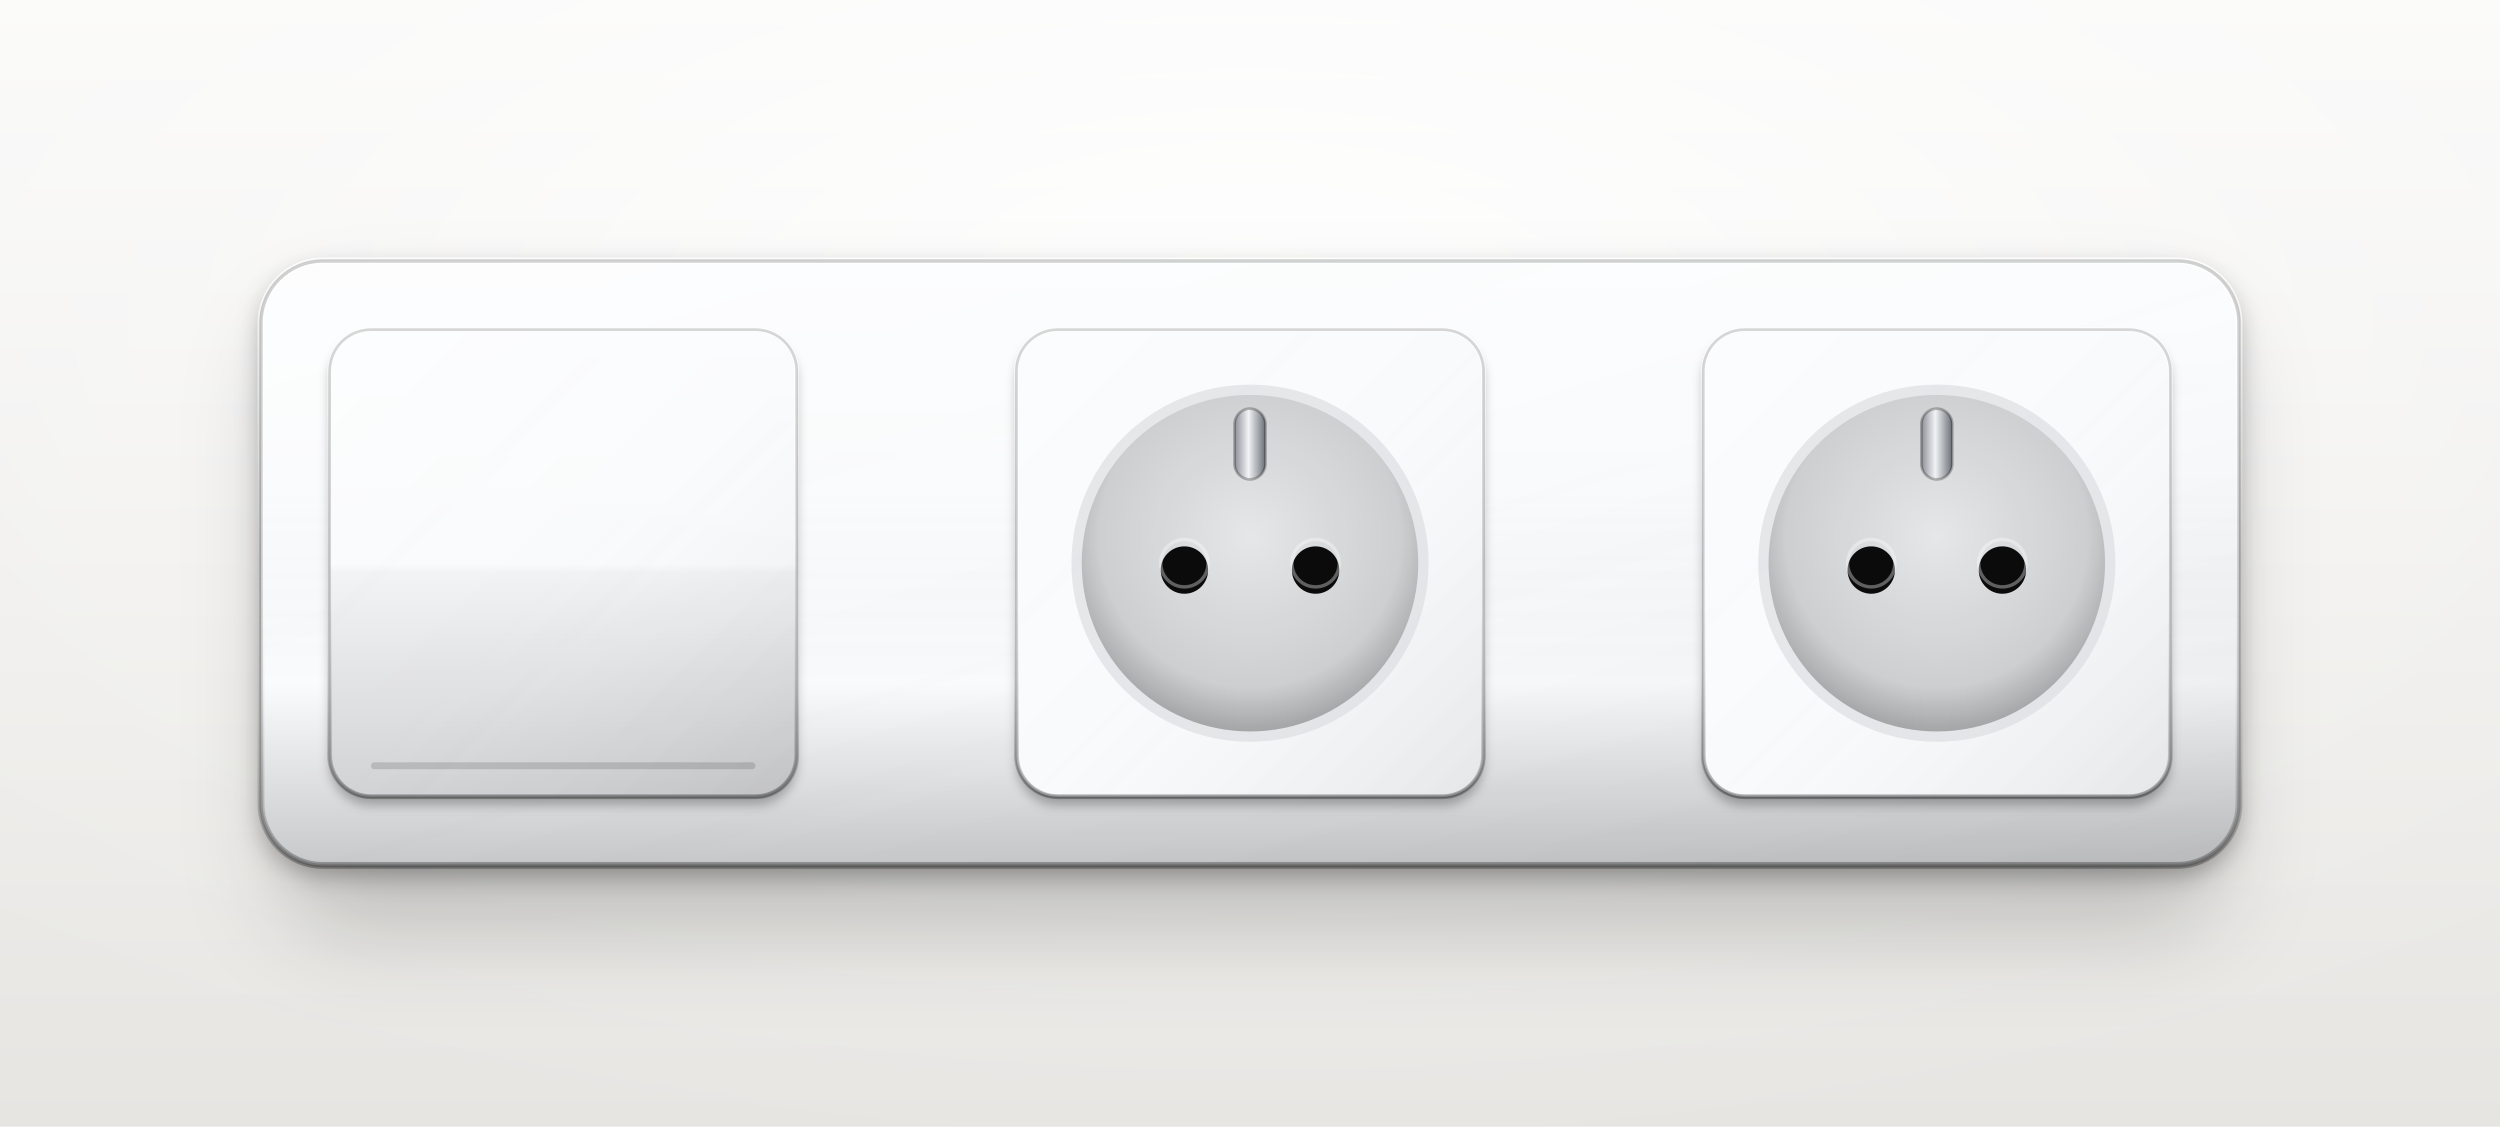
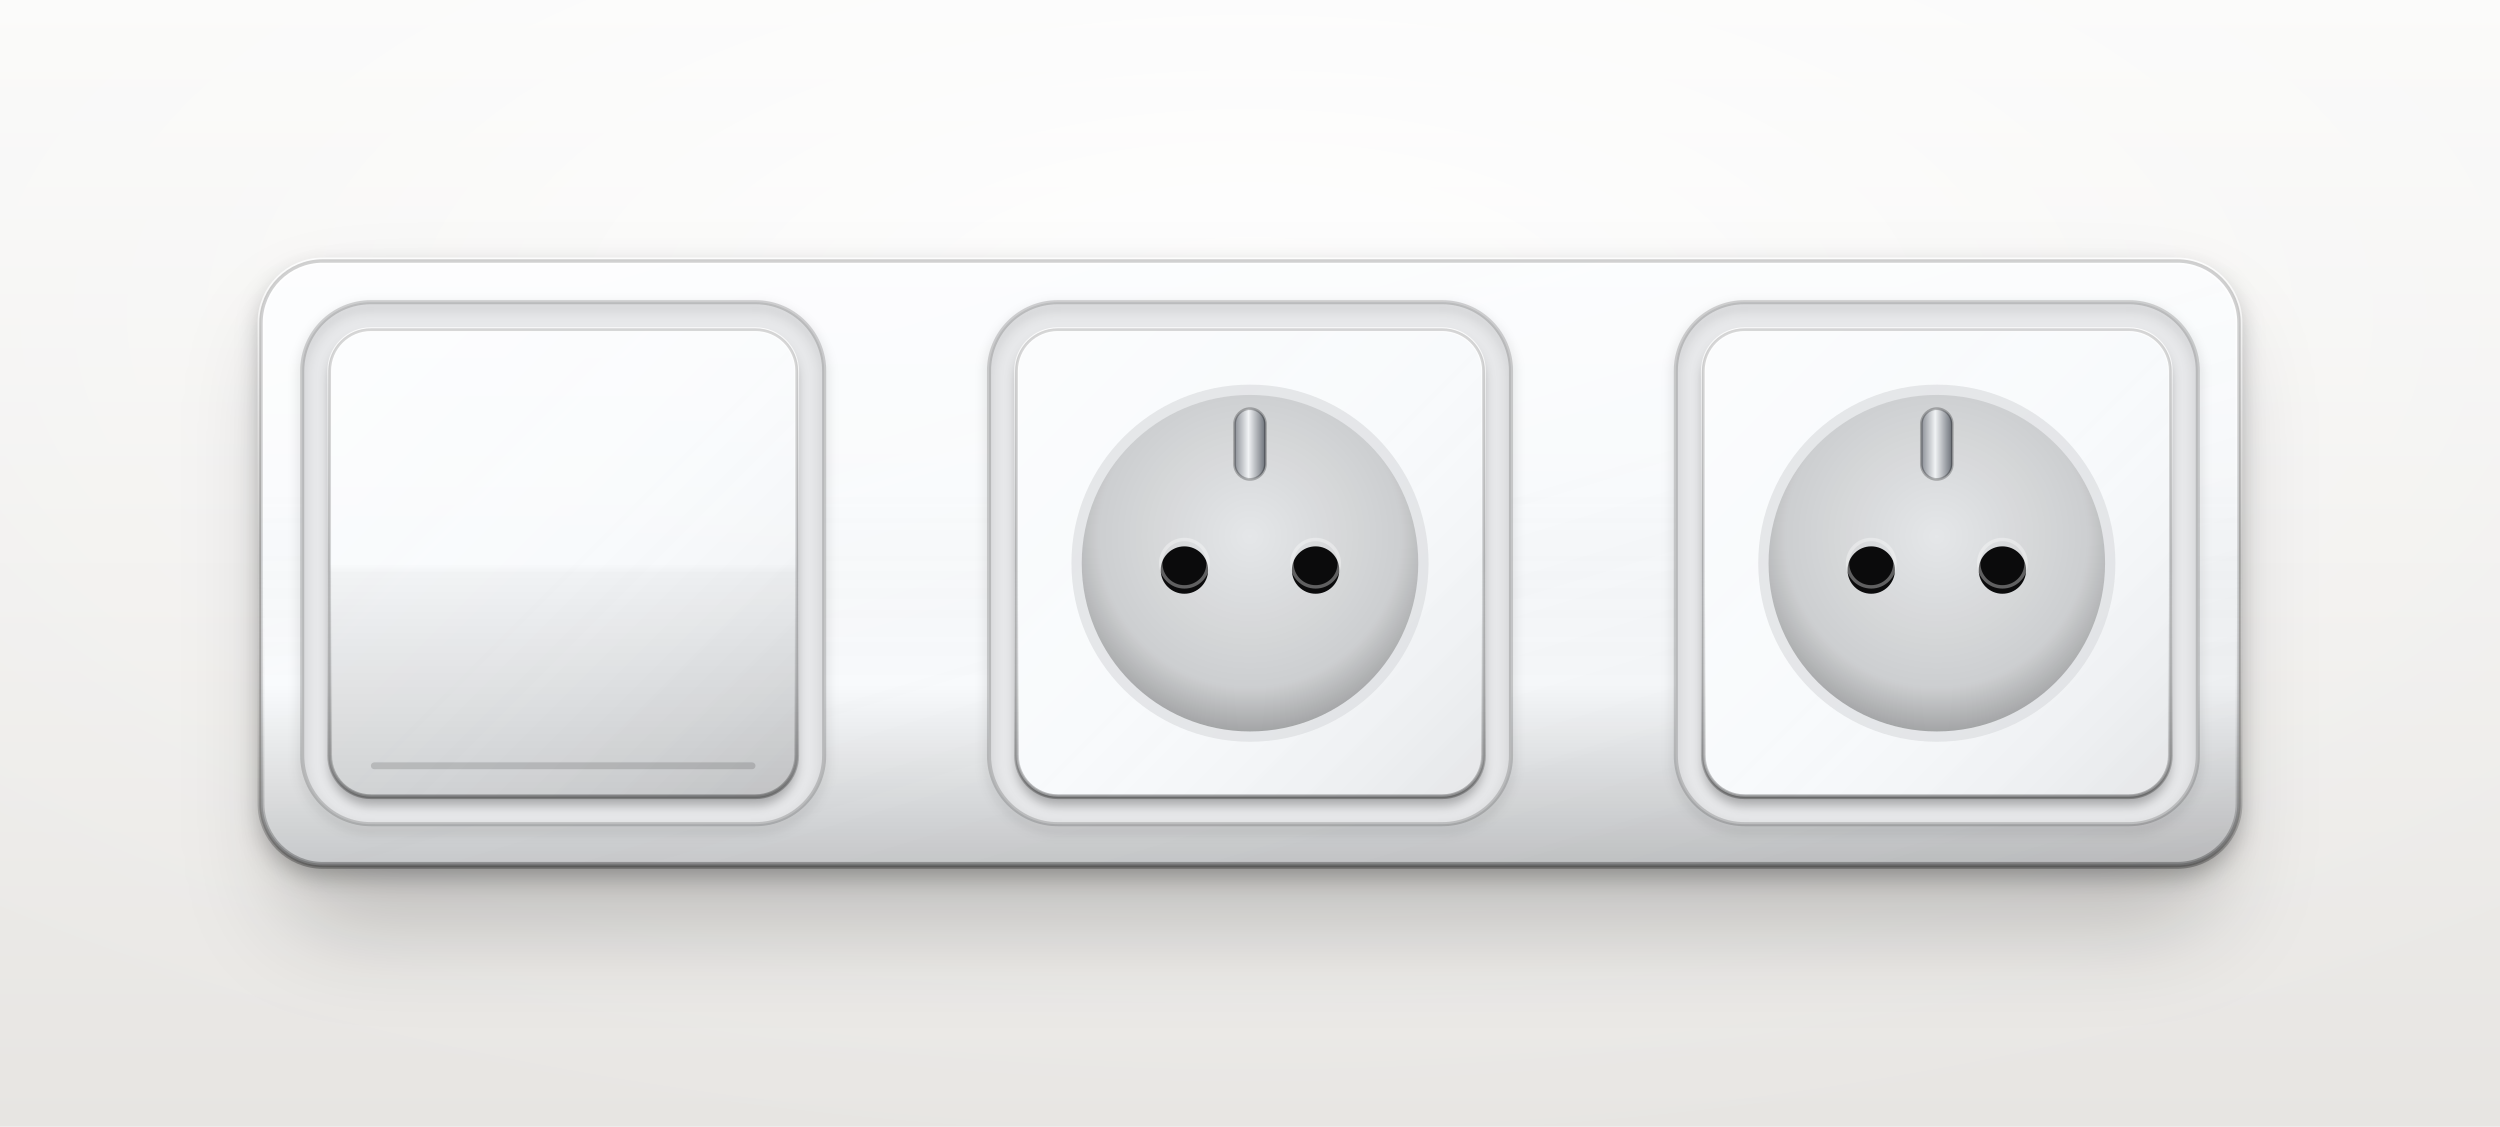
- <svg xmlns="http://www.w3.org/2000/svg" viewBox="0 0 728 328" width="728" height="328" role="img" aria-label="Zoni – Bílá (500)" data-series="ABB|Zoni" data-color="abb-zoni-500" data-part="set">
+ <svg xmlns="http://www.w3.org/2000/svg" data-color="abb-zoni-500" data-part="set" viewBox="0 0 728 328" width="728" height="328" role="img" aria-label="Zoni – Bílá (500)" data-shape="thin" data-material="gloss" data-series="ABB|Zoni">
  <defs>
    <linearGradient id="bg" x1="0" y1="0" x2="0" y2="1">
      <stop offset="0" stop-color="#fafaf9" />
      <stop offset="1" stop-color="#e7e5e2" />
    </linearGradient>
    <radialGradient id="spot" cx="0.5" cy="0.28" r="0.75">
      <stop offset="0" stop-color="#ffffff" stop-opacity="0.95" />
      <stop offset="0.55" stop-color="#ffffff" stop-opacity="0.25" />
      <stop offset="1" stop-color="#ffffff" stop-opacity="0" />
    </radialGradient>
    <filter id="soft" x="-30%" y="-30%" width="160%" height="170%">
      <feGaussianBlur stdDeviation="14" />
    </filter>
    <filter id="contact" x="-20%" y="-20%" width="140%" height="150%">
      <feGaussianBlur stdDeviation="3.5" />
    </filter>
    <filter id="lip" x="-10%" y="-10%" width="120%" height="130%">
      <feGaussianBlur stdDeviation="1.6" />
    </filter>
    <linearGradient id="relief" x1="0" y1="0" x2="0" y2="1">
      <stop offset="0" stop-color="#ffffff" stop-opacity="0.42" />
      <stop offset="0.38" stop-color="#ffffff" stop-opacity="0.04" />
      <stop offset="0.7" stop-color="#000000" stop-opacity="0" />
      <stop offset="1" stop-color="#000000" stop-opacity="0.2" />
    </linearGradient>
    <linearGradient id="edge" x1="0" y1="0" x2="0" y2="1">
      <stop offset="0" stop-color="#ffffff" stop-opacity="0.85" />
      <stop offset="0.5" stop-color="#ffffff" stop-opacity="0" />
      <stop offset="1" stop-color="#000000" stop-opacity="0.28" />
    </linearGradient>
    <linearGradient id="rocker" x1="0" y1="0" x2="0" y2="1">
      <stop offset="0" stop-color="#ffffff" stop-opacity="0.34" />
      <stop offset="0.5" stop-color="#ffffff" stop-opacity="0.02" />
      <stop offset="0.52" stop-color="#000000" stop-opacity="0.03" />
      <stop offset="1" stop-color="#000000" stop-opacity="0.16" />
    </linearGradient>
    <linearGradient id="gloss" x1="0" y1="0" x2="1" y2="1">
      <stop offset="0" stop-color="#ffffff" stop-opacity="0.5" />
      <stop offset="0.32" stop-color="#ffffff" stop-opacity="0.08" />
      <stop offset="0.34" stop-color="#ffffff" stop-opacity="0.22" />
      <stop offset="0.5" stop-color="#ffffff" stop-opacity="0.02" />
      <stop offset="1" stop-color="#000000" stop-opacity="0.08" />
    </linearGradient>
    <linearGradient id="glass" x1="0" y1="0" x2="1" y2="1">
      <stop offset="0" stop-color="#ffffff" stop-opacity="0.55" />
-       <stop offset="0.3" stop-color="#ffffff" stop-opacity="0.1" />
-       <stop offset="0.31" stop-color="#ffffff" stop-opacity="0.32" />
-       <stop offset="0.48" stop-color="#ffffff" stop-opacity="0.03" />
-       <stop offset="1" stop-color="#000000" stop-opacity="0.22" />
+       <stop offset="0.24" stop-color="#ffffff" stop-opacity="0.1" />
+       <stop offset="0.25" stop-color="#ffffff" stop-opacity="0.42" />
+       <stop offset="0.31" stop-color="#ffffff" stop-opacity="0.34" />
+       <stop offset="0.32" stop-color="#ffffff" stop-opacity="0.05" />
+       <stop offset="0.6" stop-color="#ffffff" stop-opacity="0.02" />
+       <stop offset="1" stop-color="#000000" stop-opacity="0.24" />
    </linearGradient>
    <linearGradient id="metal" x1="0" y1="0" x2="1" y2="0">
      <stop offset="0" stop-color="#000000" stop-opacity="0.14" />
      <stop offset="0.15" stop-color="#ffffff" stop-opacity="0.32" />
      <stop offset="0.32" stop-color="#000000" stop-opacity="0.14" />
      <stop offset="0.5" stop-color="#ffffff" stop-opacity="0.32" />
      <stop offset="0.68" stop-color="#000000" stop-opacity="0.14" />
      <stop offset="0.85" stop-color="#ffffff" stop-opacity="0.32" />
      <stop offset="1" stop-color="#000000" stop-opacity="0.14" />
    </linearGradient>
    <pattern id="brushed" width="6" height="3" patternUnits="userSpaceOnUse">
      <path d="M0 1.5 H6" stroke="#ffffff" stroke-opacity="0.18" stroke-width="0.6" />
    </pattern>
    <radialGradient id="soft-touch" cx="0.5" cy="0.4" r="0.8">
      <stop offset="0" stop-color="#ffffff" stop-opacity="0.1" />
      <stop offset="1" stop-color="#000000" stop-opacity="0.1" />
    </radialGradient>
+     <filter id="grain" x="0" y="0" width="100%" height="100%">
+       <feTurbulence type="fractalNoise" baseFrequency="0.85" numOctaves="2" seed="7" result="noise" />
+       <feColorMatrix in="noise" type="matrix" values="0 0 0 0 0  0 0 0 0 0  0 0 0 0 0  0 0 0 0.55 -0.12" />
+     </filter>
+     <pattern id="pores" width="18" height="18" patternUnits="userSpaceOnUse">
+       <circle cx="3" cy="4" r="1.1" fill="#000000" fill-opacity="0.22" />
+       <circle cx="12" cy="9" r="0.8" fill="#000000" fill-opacity="0.18" />
+       <circle cx="7" cy="15" r="1.3" fill="#000000" fill-opacity="0.14" />
+       <circle cx="15" cy="2" r="0.6" fill="#ffffff" fill-opacity="0.3" />
+     </pattern>
+     <pattern id="slate" width="220" height="26" patternUnits="userSpaceOnUse">
+       <path d="M0 5 C50 2 120 9 220 4" fill="none" stroke="#ffffff" stroke-opacity="0.12" stroke-width="2.2" />
+       <path d="M0 13 C70 16 140 10 220 14" fill="none" stroke="#000000" stroke-opacity="0.22" stroke-width="3.2" />
+       <path d="M0 21 C60 19 150 24 220 20" fill="none" stroke="#ffffff" stroke-opacity="0.07" stroke-width="1.6" />
+     </pattern>
+     <pattern id="paper" width="14" height="10" patternUnits="userSpaceOnUse">
+       <path d="M0 2 L9 3.5 M3 7 L13 6 M1 9.5 L6 8.6" stroke="#000000" stroke-opacity="0.16" stroke-width="0.7" />
+       <path d="M5 1 L12 2.2" stroke="#ffffff" stroke-opacity="0.14" stroke-width="0.6" />
+     </pattern>
+     <pattern id="wood" width="80" height="22" patternUnits="userSpaceOnUse">
+       <path d="M0 5 C20 1 40 9 80 4 M0 13 C24 10 52 17 80 12 M0 19 C30 17 50 22 80 18" fill="none" stroke="#000000" stroke-opacity="0.24" stroke-width="1.4" />
+       <path d="M0 9 C26 6 46 12 80 8" fill="none" stroke="#ffffff" stroke-opacity="0.12" stroke-width="1" />
+     </pattern>
+     <radialGradient id="porcelain" cx="0.34" cy="0.28" r="0.85">
+       <stop offset="0" stop-color="#ffffff" stop-opacity="0.75" />
+       <stop offset="0.45" stop-color="#ffffff" stop-opacity="0.08" />
+       <stop offset="1" stop-color="#000000" stop-opacity="0.2" />
+     </radialGradient>
    <radialGradient id="well" cx="0.5" cy="0.42" r="0.6">
      <stop offset="0" stop-color="#000000" stop-opacity="0.04" />
      <stop offset="0.75" stop-color="#000000" stop-opacity="0.14" />
      <stop offset="1" stop-color="#000000" stop-opacity="0.34" />
+     </radialGradient>
+     <radialGradient id="cavity" cx="0.5" cy="0.36" r="0.62">
+       <stop offset="0" stop-color="#000000" stop-opacity="0.08" />
+       <stop offset="0.6" stop-color="#000000" stop-opacity="0.22" />
+       <stop offset="1" stop-color="#000000" stop-opacity="0.55" />
    </radialGradient>
    <linearGradient id="pin" x1="0" y1="0" x2="1" y2="0">
      <stop offset="0" stop-color="#8b8f96" />
      <stop offset="0.45" stop-color="#f1f3f5" />
      <stop offset="1" stop-color="#6b7078" />
    </linearGradient>
    <linearGradient id="chrome" x1="0" y1="0" x2="1" y2="1">
      <stop offset="0" stop-color="#f4f4f5" />
      <stop offset="0.5" stop-color="#9ca3af" />
      <stop offset="1" stop-color="#e4e4e7" />
    </linearGradient>
    <radialGradient id="convex" cx="0.5" cy="0.3" r="0.8">
      <stop offset="0" stop-color="#ffffff" stop-opacity="0.4" />
      <stop offset="0.65" stop-color="#ffffff" stop-opacity="0" />
      <stop offset="1" stop-color="#000000" stop-opacity="0.18" />
    </radialGradient>
+     <linearGradient id="smoke" x1="0" y1="0" x2="0" y2="1">
+       <stop offset="0" stop-color="#52525b" stop-opacity="0.55" />
+       <stop offset="1" stop-color="#18181b" stop-opacity="0.72" />
+     </linearGradient>
  </defs>
  <rect width="728" height="328" fill="url(#bg)" />
  <rect width="728" height="328" fill="url(#spot)" />
  <rect x="82" y="94" width="564" height="176" rx="18" fill="#000000" opacity="0.2" filter="url(#soft)" />
  <rect x="76" y="79" width="576" height="176" rx="18" fill="#000000" opacity="0.3" filter="url(#contact)" />
  <rect x="76" y="76" width="576" height="176" rx="18" fill="#f8fafc" />
  <rect x="76" y="76" width="576" height="176" rx="18" fill="url(#gloss)" />
  <rect x="76" y="76" width="576" height="176" rx="18" fill="url(#relief)" />
  <rect x="76" y="76" width="576" height="176" rx="18" fill="none" stroke="url(#edge)" stroke-width="2" />
  <rect x="76" y="76" width="576" height="176" rx="18" fill="none" stroke="#000000" stroke-opacity="0.18" stroke-width="1" />
  <g data-part="switch">
+     <rect x="88" y="88" width="152" height="152" rx="20" fill="#e7e8ea" />
+     <rect x="88" y="88" width="152" height="152" rx="20" fill="none" stroke="#000000" stroke-opacity="0.16" stroke-width="1.2" />
+     <rect x="88" y="89.5" width="152" height="152" rx="20" fill="none" stroke="#000000" stroke-opacity="0.12" stroke-width="2" filter="url(#lip)" data-part="recess" />
    <rect x="96" y="98.5" width="136" height="136" rx="12" fill="#000000" opacity="0.28" filter="url(#lip)" />
    <rect x="96" y="96" width="136" height="136" rx="12" fill="#f8fafc" />
    <rect x="96" y="96" width="136" height="136" rx="12" fill="url(#gloss)" />
    <rect x="96" y="96" width="136" height="136" rx="12" fill="url(#rocker)" />
    <rect x="108" y="222" width="112" height="2" rx="1" fill="#000000" opacity="0.14" />
    <rect x="96" y="96" width="136" height="136" rx="12" fill="none" stroke="url(#edge)" stroke-width="1.4" />
    <rect x="96" y="96" width="136" height="136" rx="12" fill="none" stroke="#000000" stroke-opacity="0.16" stroke-width="0.8" />
  </g>
  <g data-part="socket">
+     <rect x="288" y="88" width="152" height="152" rx="20" fill="#e7e8ea" />
+     <rect x="288" y="88" width="152" height="152" rx="20" fill="none" stroke="#000000" stroke-opacity="0.16" stroke-width="1.2" />
+     <rect x="288" y="89.5" width="152" height="152" rx="20" fill="none" stroke="#000000" stroke-opacity="0.12" stroke-width="2" filter="url(#lip)" data-part="recess" />
    <rect x="296" y="98.5" width="136" height="136" rx="12" fill="#000000" opacity="0.28" filter="url(#lip)" />
    <rect x="296" y="96" width="136" height="136" rx="12" fill="#f8fafc" />
    <rect x="296" y="96" width="136" height="136" rx="12" fill="url(#gloss)" />
    <circle cx="364" cy="164" r="52" fill="#dadcde" opacity="0.65" />
    <circle cx="364" cy="164" r="49" fill="#eef0f2" />
    <circle cx="364" cy="164" r="49" fill="url(#well)" />
    <circle cx="344.9" cy="166" r="6.9" fill="#0b0b0c" />
    <circle cx="344.9" cy="164" r="6.9" fill="none" stroke="#ffffff" stroke-opacity="0.35" stroke-width="1" />
    <circle cx="383.1" cy="166" r="6.9" fill="#0b0b0c" />
    <circle cx="383.1" cy="164" r="6.9" fill="none" stroke="#ffffff" stroke-opacity="0.35" stroke-width="1" />
    <rect x="359.5" y="119" width="9" height="20.6" rx="4.5" fill="url(#pin)" />
    <rect x="359.5" y="119" width="9" height="20.6" rx="4.5" fill="none" stroke="#000000" stroke-opacity="0.25" stroke-width="0.8" />
    <rect x="296" y="96" width="136" height="136" rx="12" fill="none" stroke="url(#edge)" stroke-width="1.4" />
    <rect x="296" y="96" width="136" height="136" rx="12" fill="none" stroke="#000000" stroke-opacity="0.16" stroke-width="0.8" />
  </g>
  <g data-part="socket">
+     <rect x="488" y="88" width="152" height="152" rx="20" fill="#e7e8ea" />
+     <rect x="488" y="88" width="152" height="152" rx="20" fill="none" stroke="#000000" stroke-opacity="0.16" stroke-width="1.2" />
+     <rect x="488" y="89.5" width="152" height="152" rx="20" fill="none" stroke="#000000" stroke-opacity="0.12" stroke-width="2" filter="url(#lip)" data-part="recess" />
    <rect x="496" y="98.5" width="136" height="136" rx="12" fill="#000000" opacity="0.28" filter="url(#lip)" />
    <rect x="496" y="96" width="136" height="136" rx="12" fill="#f8fafc" />
    <rect x="496" y="96" width="136" height="136" rx="12" fill="url(#gloss)" />
    <circle cx="564" cy="164" r="52" fill="#dadcde" opacity="0.65" />
    <circle cx="564" cy="164" r="49" fill="#eef0f2" />
    <circle cx="564" cy="164" r="49" fill="url(#well)" />
    <circle cx="544.9" cy="166" r="6.9" fill="#0b0b0c" />
    <circle cx="544.9" cy="164" r="6.9" fill="none" stroke="#ffffff" stroke-opacity="0.35" stroke-width="1" />
    <circle cx="583.1" cy="166" r="6.9" fill="#0b0b0c" />
    <circle cx="583.1" cy="164" r="6.9" fill="none" stroke="#ffffff" stroke-opacity="0.35" stroke-width="1" />
    <rect x="559.5" y="119" width="9" height="20.6" rx="4.5" fill="url(#pin)" />
    <rect x="559.5" y="119" width="9" height="20.6" rx="4.5" fill="none" stroke="#000000" stroke-opacity="0.25" stroke-width="0.8" />
    <rect x="496" y="96" width="136" height="136" rx="12" fill="none" stroke="url(#edge)" stroke-width="1.4" />
    <rect x="496" y="96" width="136" height="136" rx="12" fill="none" stroke="#000000" stroke-opacity="0.16" stroke-width="0.8" />
  </g>
</svg>
